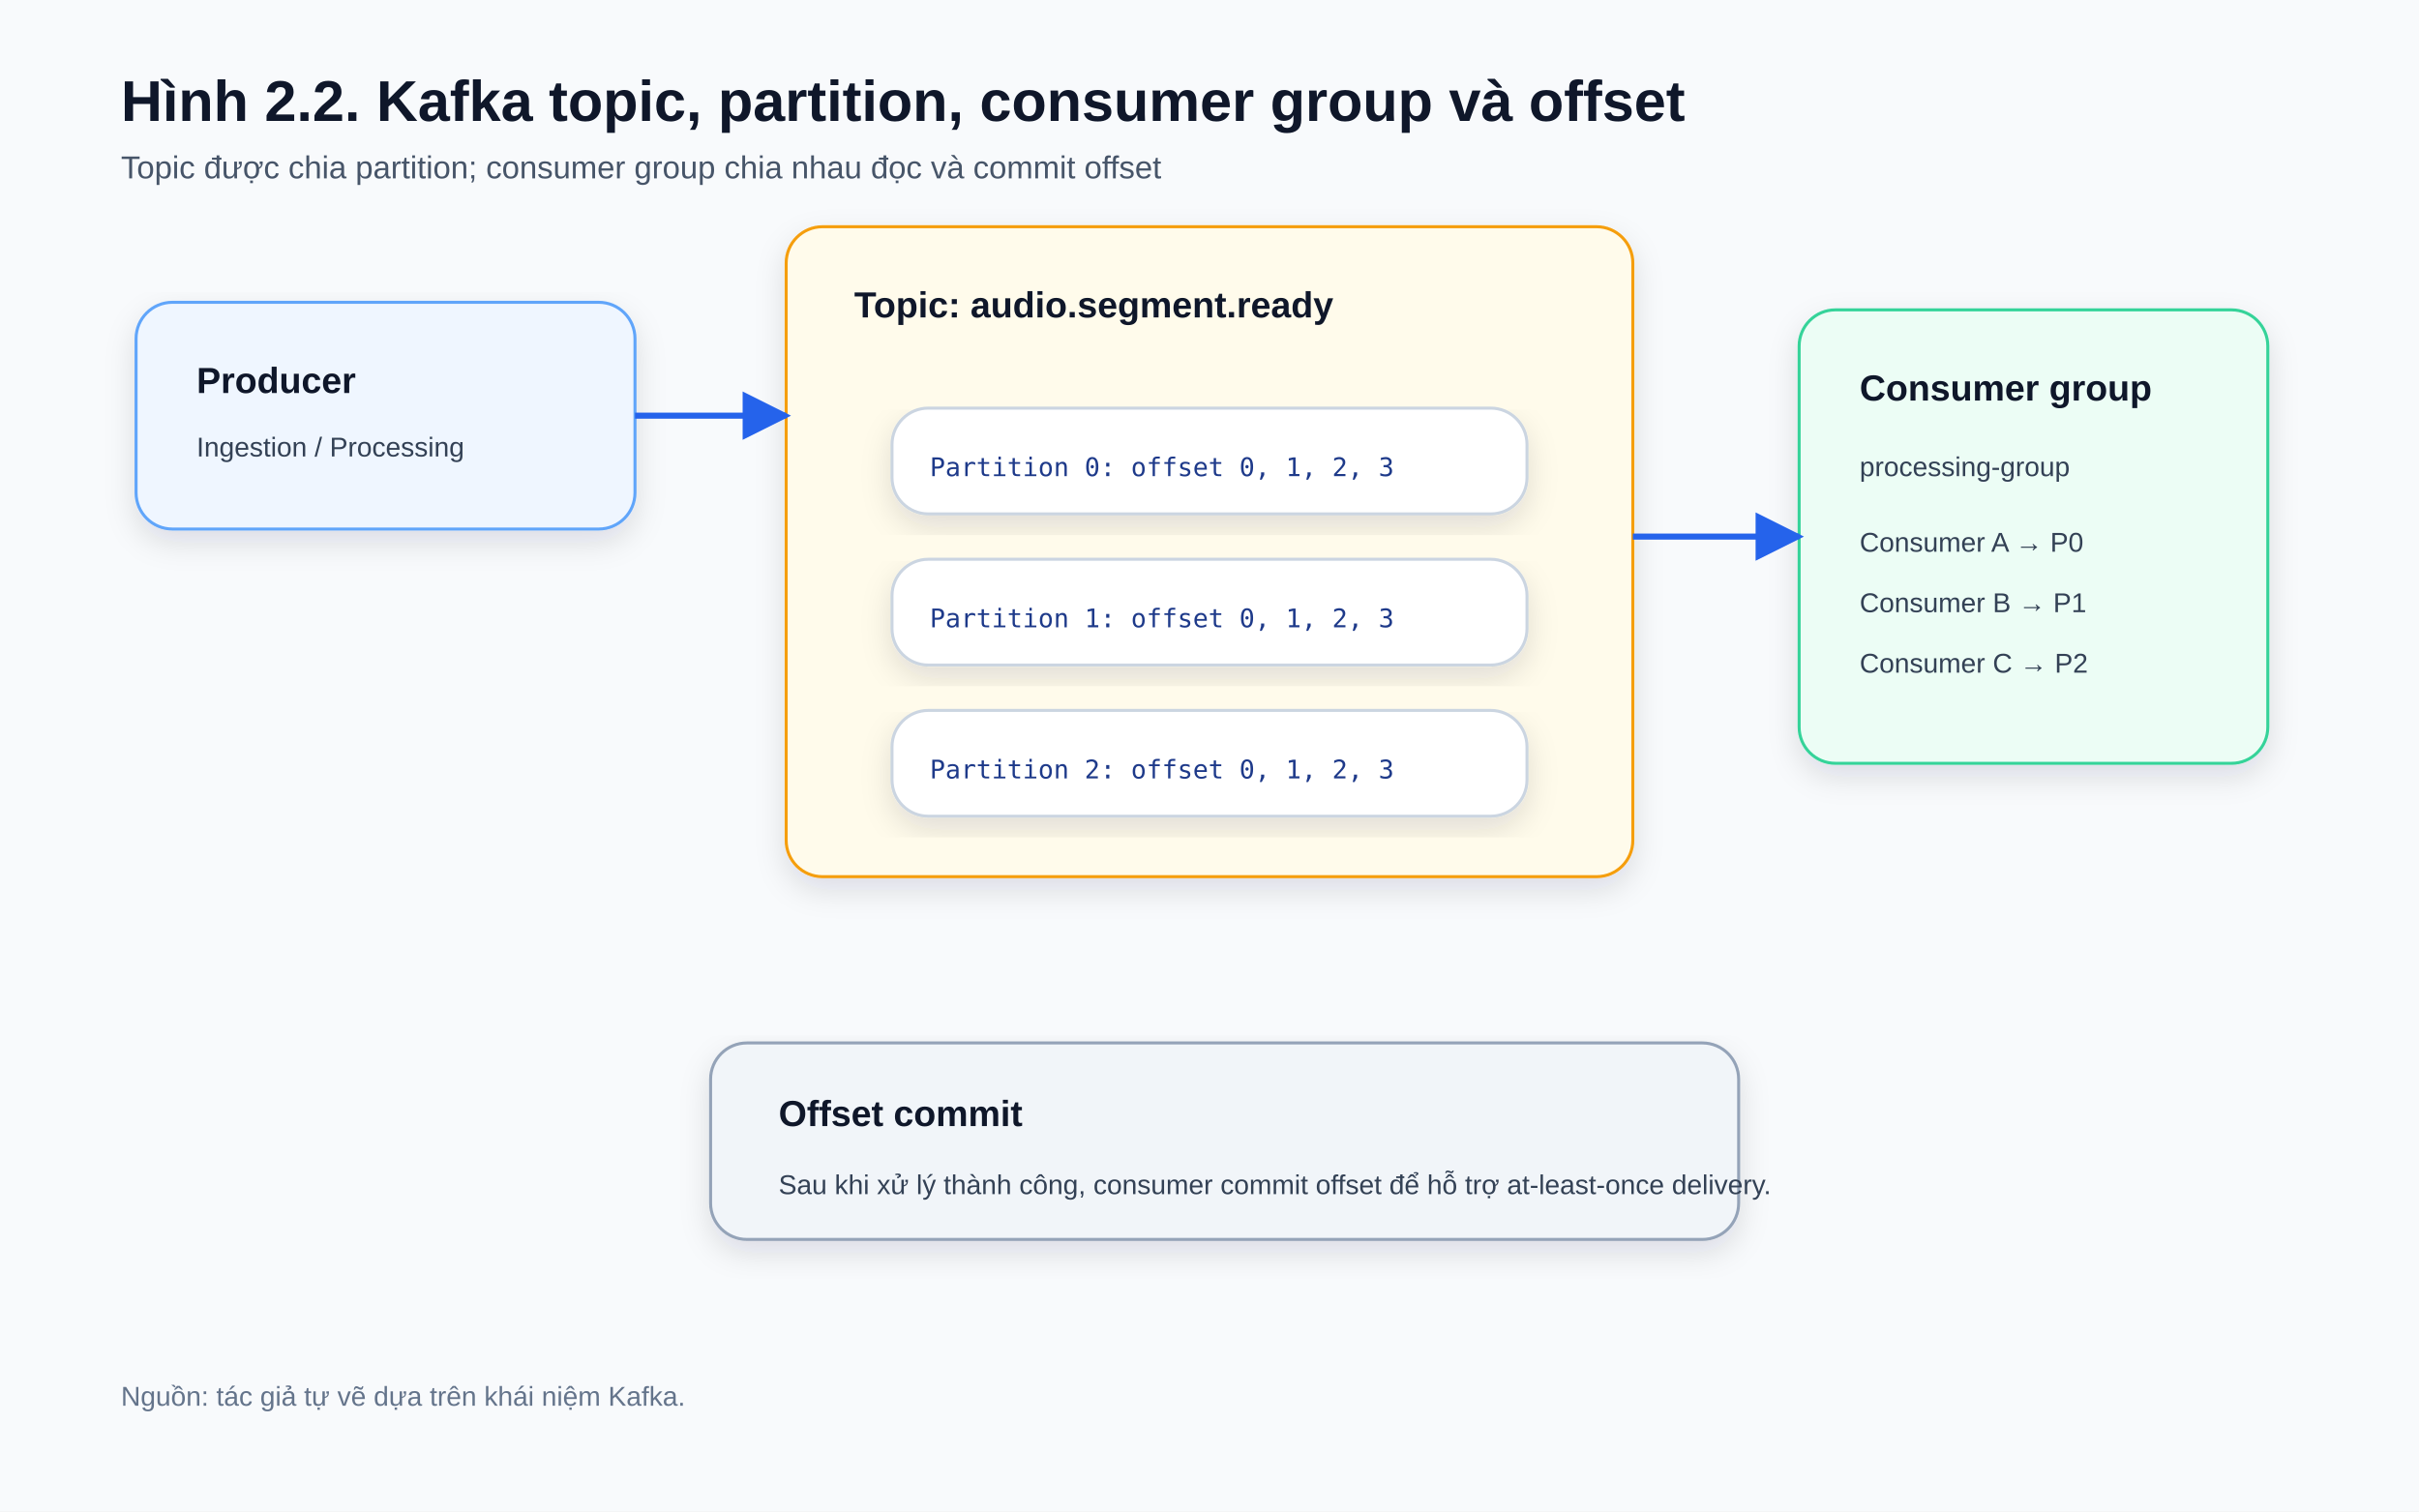
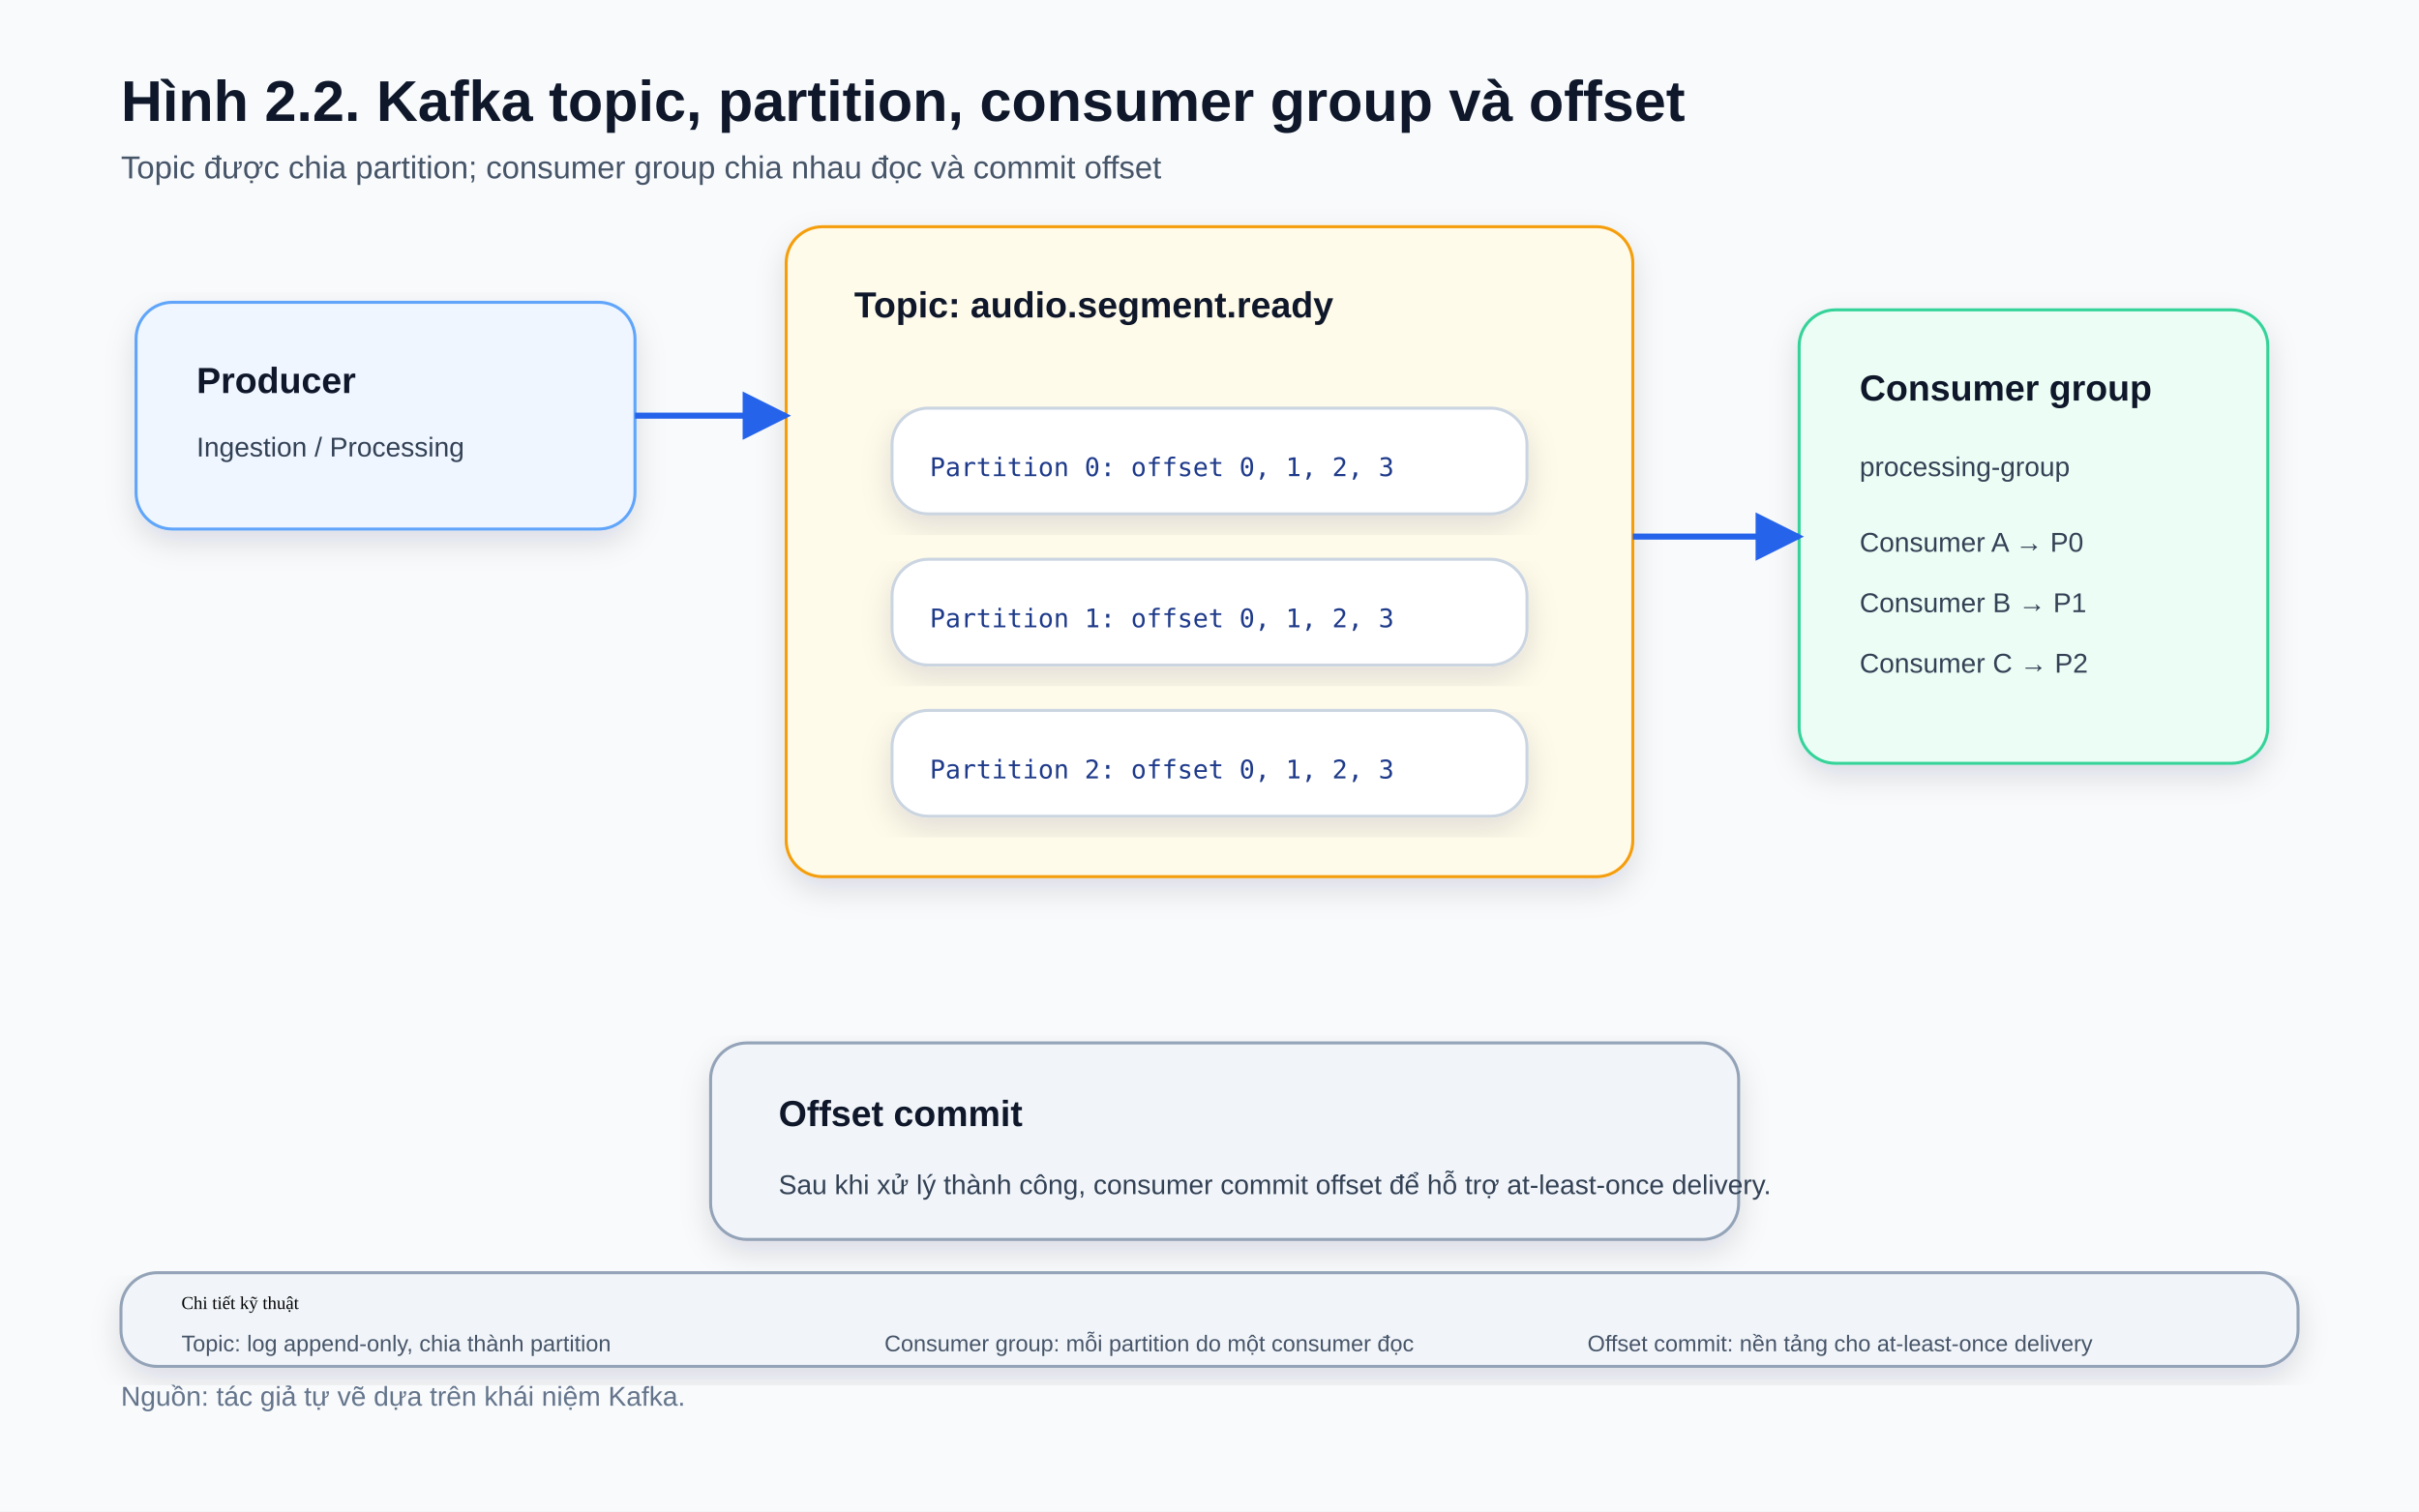
<svg xmlns="http://www.w3.org/2000/svg" width="1600" height="1000" viewBox="0 0 1600 1000">
  <defs>
    <marker id="arrow" viewBox="0 0 10 10" refX="9" refY="5" markerWidth="8" markerHeight="8" orient="auto-start-reverse">
      <path d="M 0 0 L 10 5 L 0 10 z" fill="#2563eb" />
    </marker>
    <filter id="shadow" x="-10%" y="-10%" width="120%" height="130%">
      <feDropShadow dx="0" dy="8" stdDeviation="10" flood-color="#0f172a" flood-opacity="0.12" />
    </filter>
  </defs>
  <style>
  .bg{fill:#f8fafc}.title{font-family:'Segoe UI',Arial,sans-serif;font-size:38px;font-weight:800;fill:#0f172a}.subtitle{font-family:'Segoe UI',Arial,sans-serif;font-size:21px;fill:#475569}.box{fill:#ffffff;stroke:#cbd5e1;stroke-width:2;rx:24;filter:url(#shadow)}.box-blue{fill:#eff6ff;stroke:#60a5fa}.box-green{fill:#ecfdf5;stroke:#34d399}.box-amber{fill:#fffbeb;stroke:#f59e0b}.box-red{fill:#fef2f2;stroke:#f87171}.box-violet{fill:#f5f3ff;stroke:#a78bfa}.box-gray{fill:#f1f5f9;stroke:#94a3b8}.label{font-family:'Segoe UI',Arial,sans-serif;font-size:24px;font-weight:750;fill:#0f172a}.small{font-family:'Segoe UI',Arial,sans-serif;font-size:18px;fill:#334155}.tiny{font-family:'Segoe UI',Arial,sans-serif;font-size:15px;fill:#475569}.mono{font-family:'Cascadia Mono','Consolas',monospace;font-size:17px;fill:#1e3a8a}.arrow{stroke:#2563eb;stroke-width:4;fill:none;marker-end:url(#arrow)}.line{stroke:#64748b;stroke-width:3;fill:none}.dash{stroke:#64748b;stroke-width:3;fill:none;stroke-dasharray:10 8}.plane{font-family:'Segoe UI',Arial,sans-serif;font-size:22px;font-weight:800;fill:#334155}.caption{font-family:'Segoe UI',Arial,sans-serif;font-size:18px;fill:#64748b}
</style>
  <rect class="bg" width="1600" height="1000" />
  <text x="80" y="80" class="title">Hình 2.2. Kafka topic, partition, consumer group và offset</text>
  <text x="80" y="118" class="subtitle">Topic được chia partition; consumer group chia nhau đọc và commit offset</text>
  <rect x="90" y="200" width="330" height="150" class="box box-blue" />
  <text x="130" y="260" class="label">Producer</text>
  <text x="130" y="302" class="small">Ingestion / Processing</text>
  <rect x="520" y="150" width="560" height="430" class="box box-amber" />
  <text x="565" y="210" class="label">Topic: audio.segment.ready</text>
  <rect x="590" y="270" width="420" height="70" class="box" />
  <text x="615" y="315" class="mono">Partition 0: offset 0, 1, 2, 3</text>
  <rect x="590" y="370" width="420" height="70" class="box" />
  <text x="615" y="415" class="mono">Partition 1: offset 0, 1, 2, 3</text>
  <rect x="590" y="470" width="420" height="70" class="box" />
  <text x="615" y="515" class="mono">Partition 2: offset 0, 1, 2, 3</text>
  <rect x="1190" y="205" width="310" height="300" class="box box-green" />
  <text x="1230" y="265" class="label">Consumer group</text>
  <text x="1230" y="315" class="small">processing-group</text>
  <text x="1230" y="365" class="small">Consumer A → P0</text>
  <text x="1230" y="405" class="small">Consumer B → P1</text>
  <text x="1230" y="445" class="small">Consumer C → P2</text>
  <path class="arrow" d="M420 275 H520" />
  <path class="arrow" d="M1080 355 H1190" />
  <rect x="470" y="690" width="680" height="130" class="box box-gray" />
  <text x="515" y="745" class="label">Offset commit</text>
  <text x="515" y="790" class="small">Sau khi xử lý thành công, consumer commit offset để hỗ trợ at-least-once delivery.</text>
+   <rect x="80" y="842" width="1440" height="62" class="box box-gray" />
+   <text x="120" y="866" class="tag">Chi tiết kỹ thuật</text>
+   <text x="120" y="894" class="tiny">Topic: log append-only, chia thành partition</text>
+   <text x="585" y="894" class="tiny">Consumer group: mỗi partition do một consumer đọc</text>
+   <text x="1050" y="894" class="tiny">Offset commit: nền tảng cho at-least-once delivery</text>
  <text x="80" y="930" class="caption">Nguồn: tác giả tự vẽ dựa trên khái niệm Kafka.</text>
</svg>
